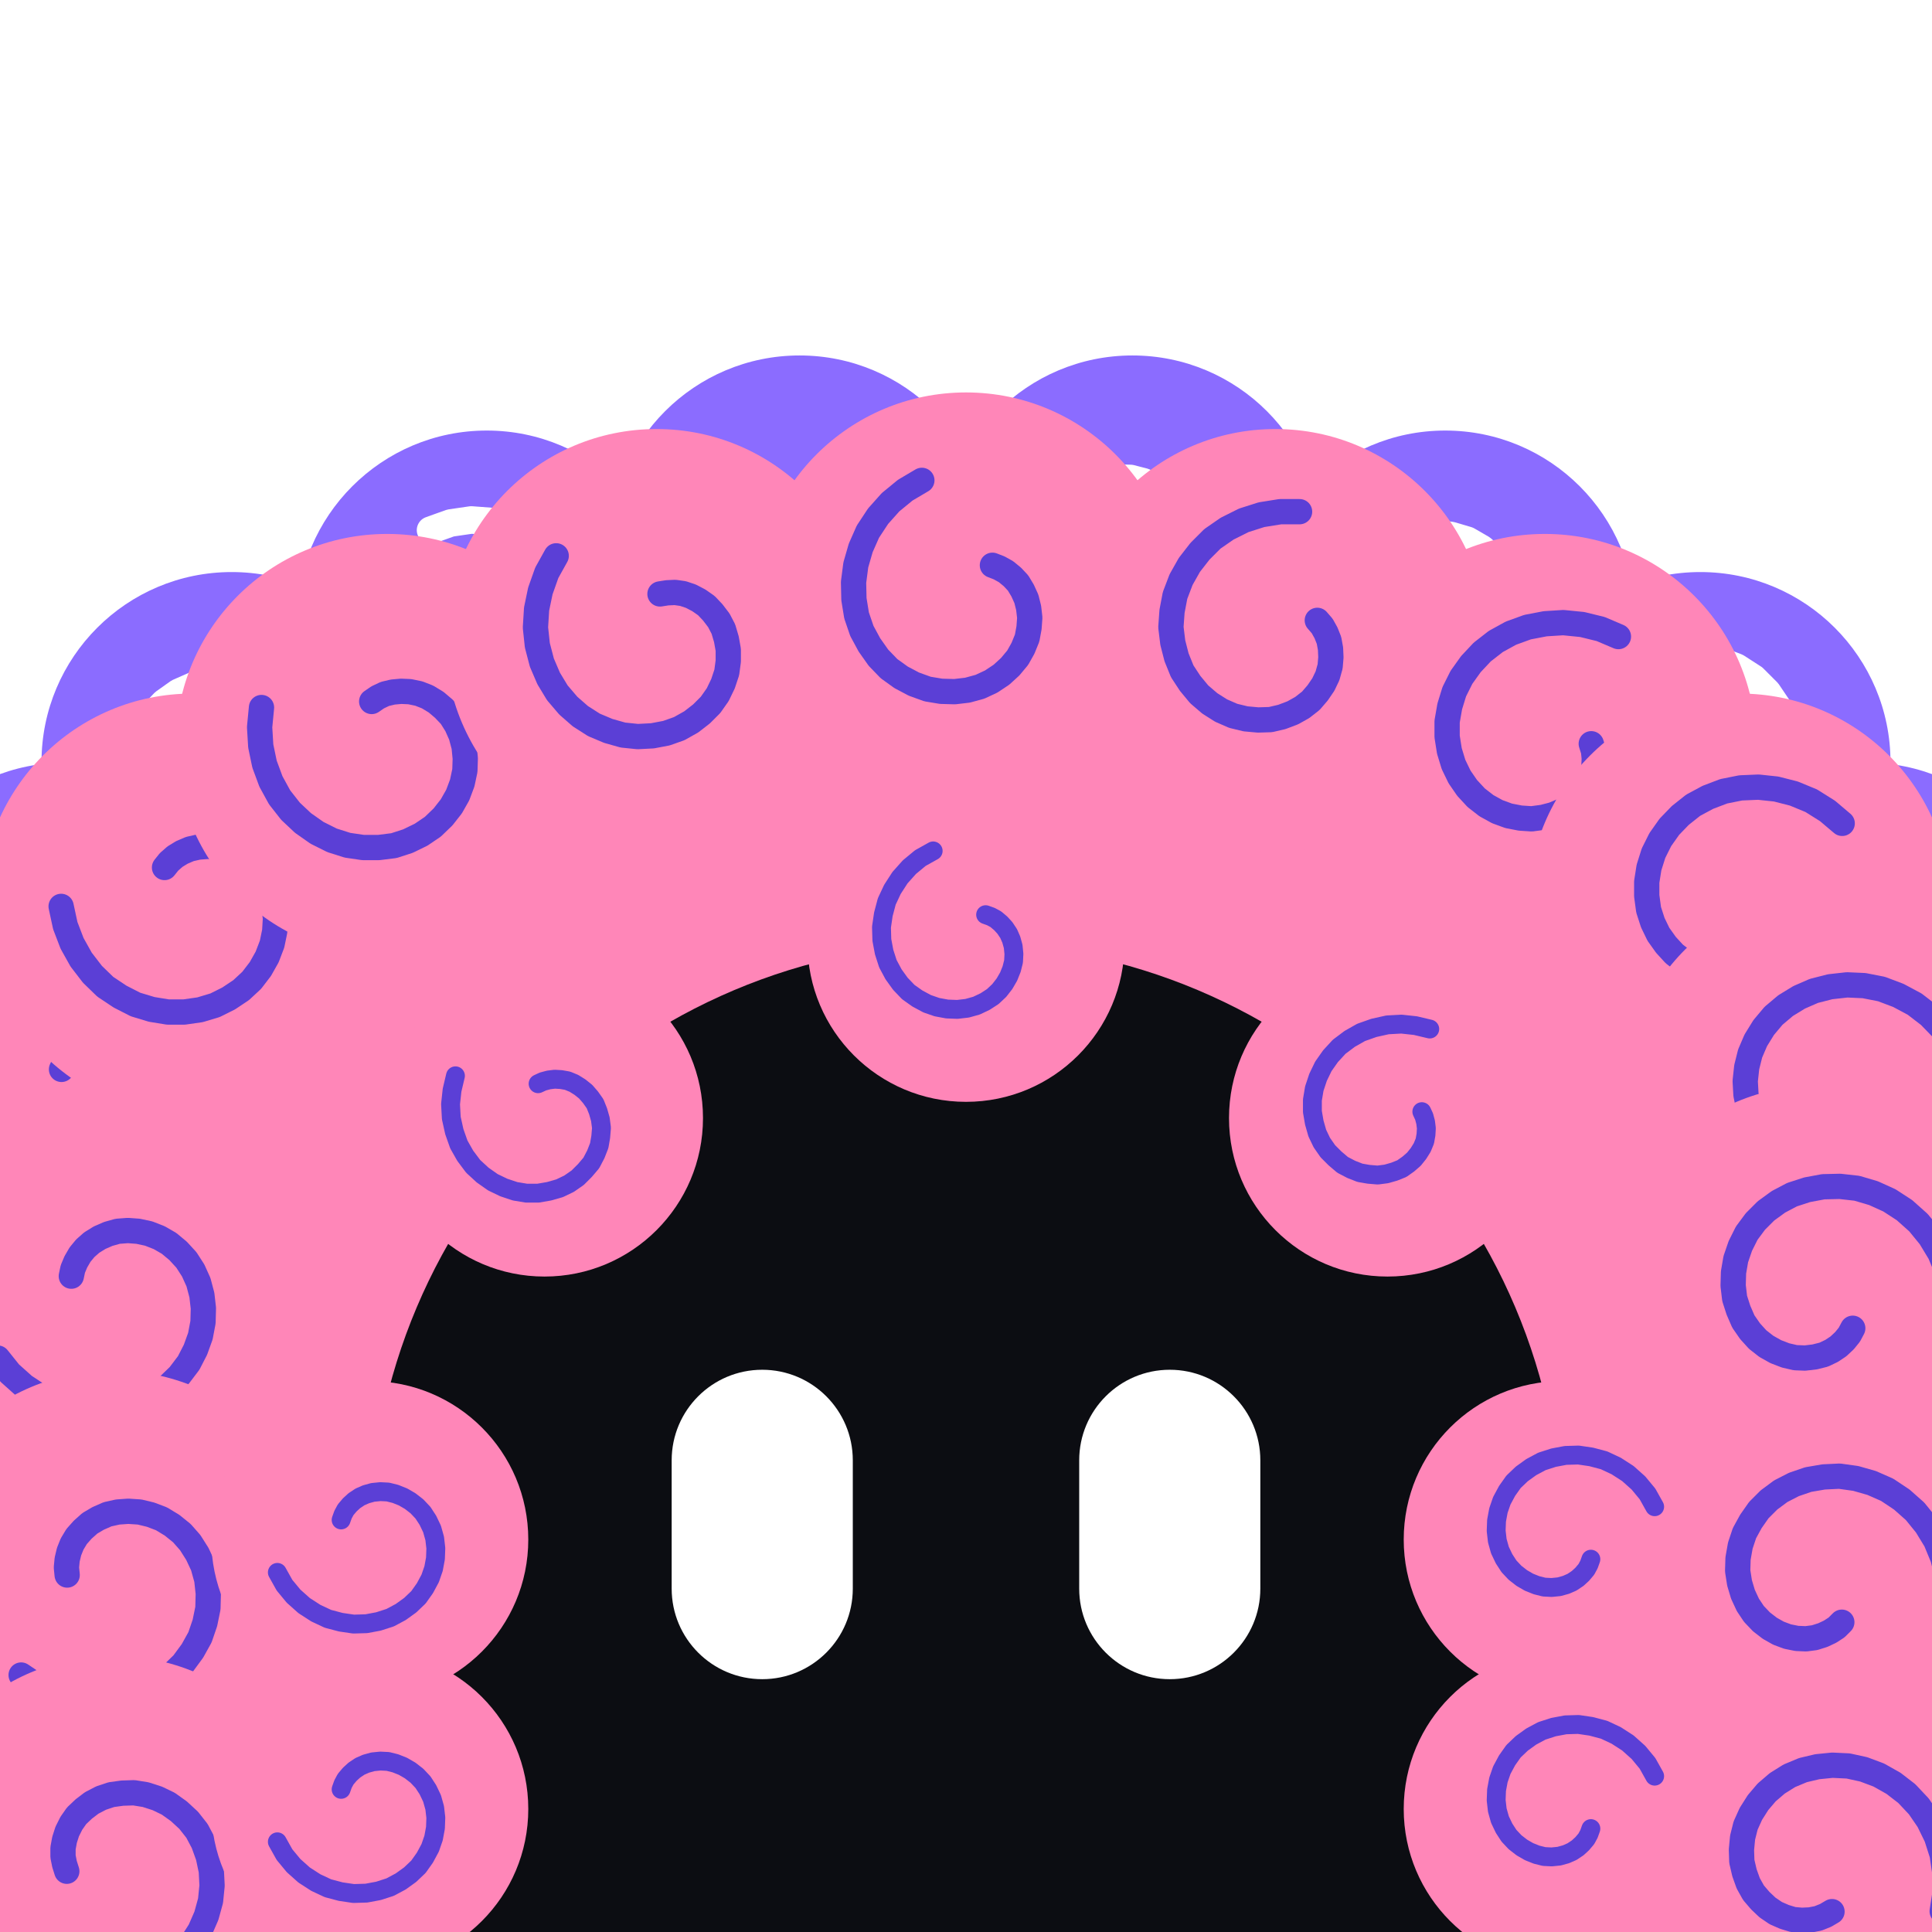
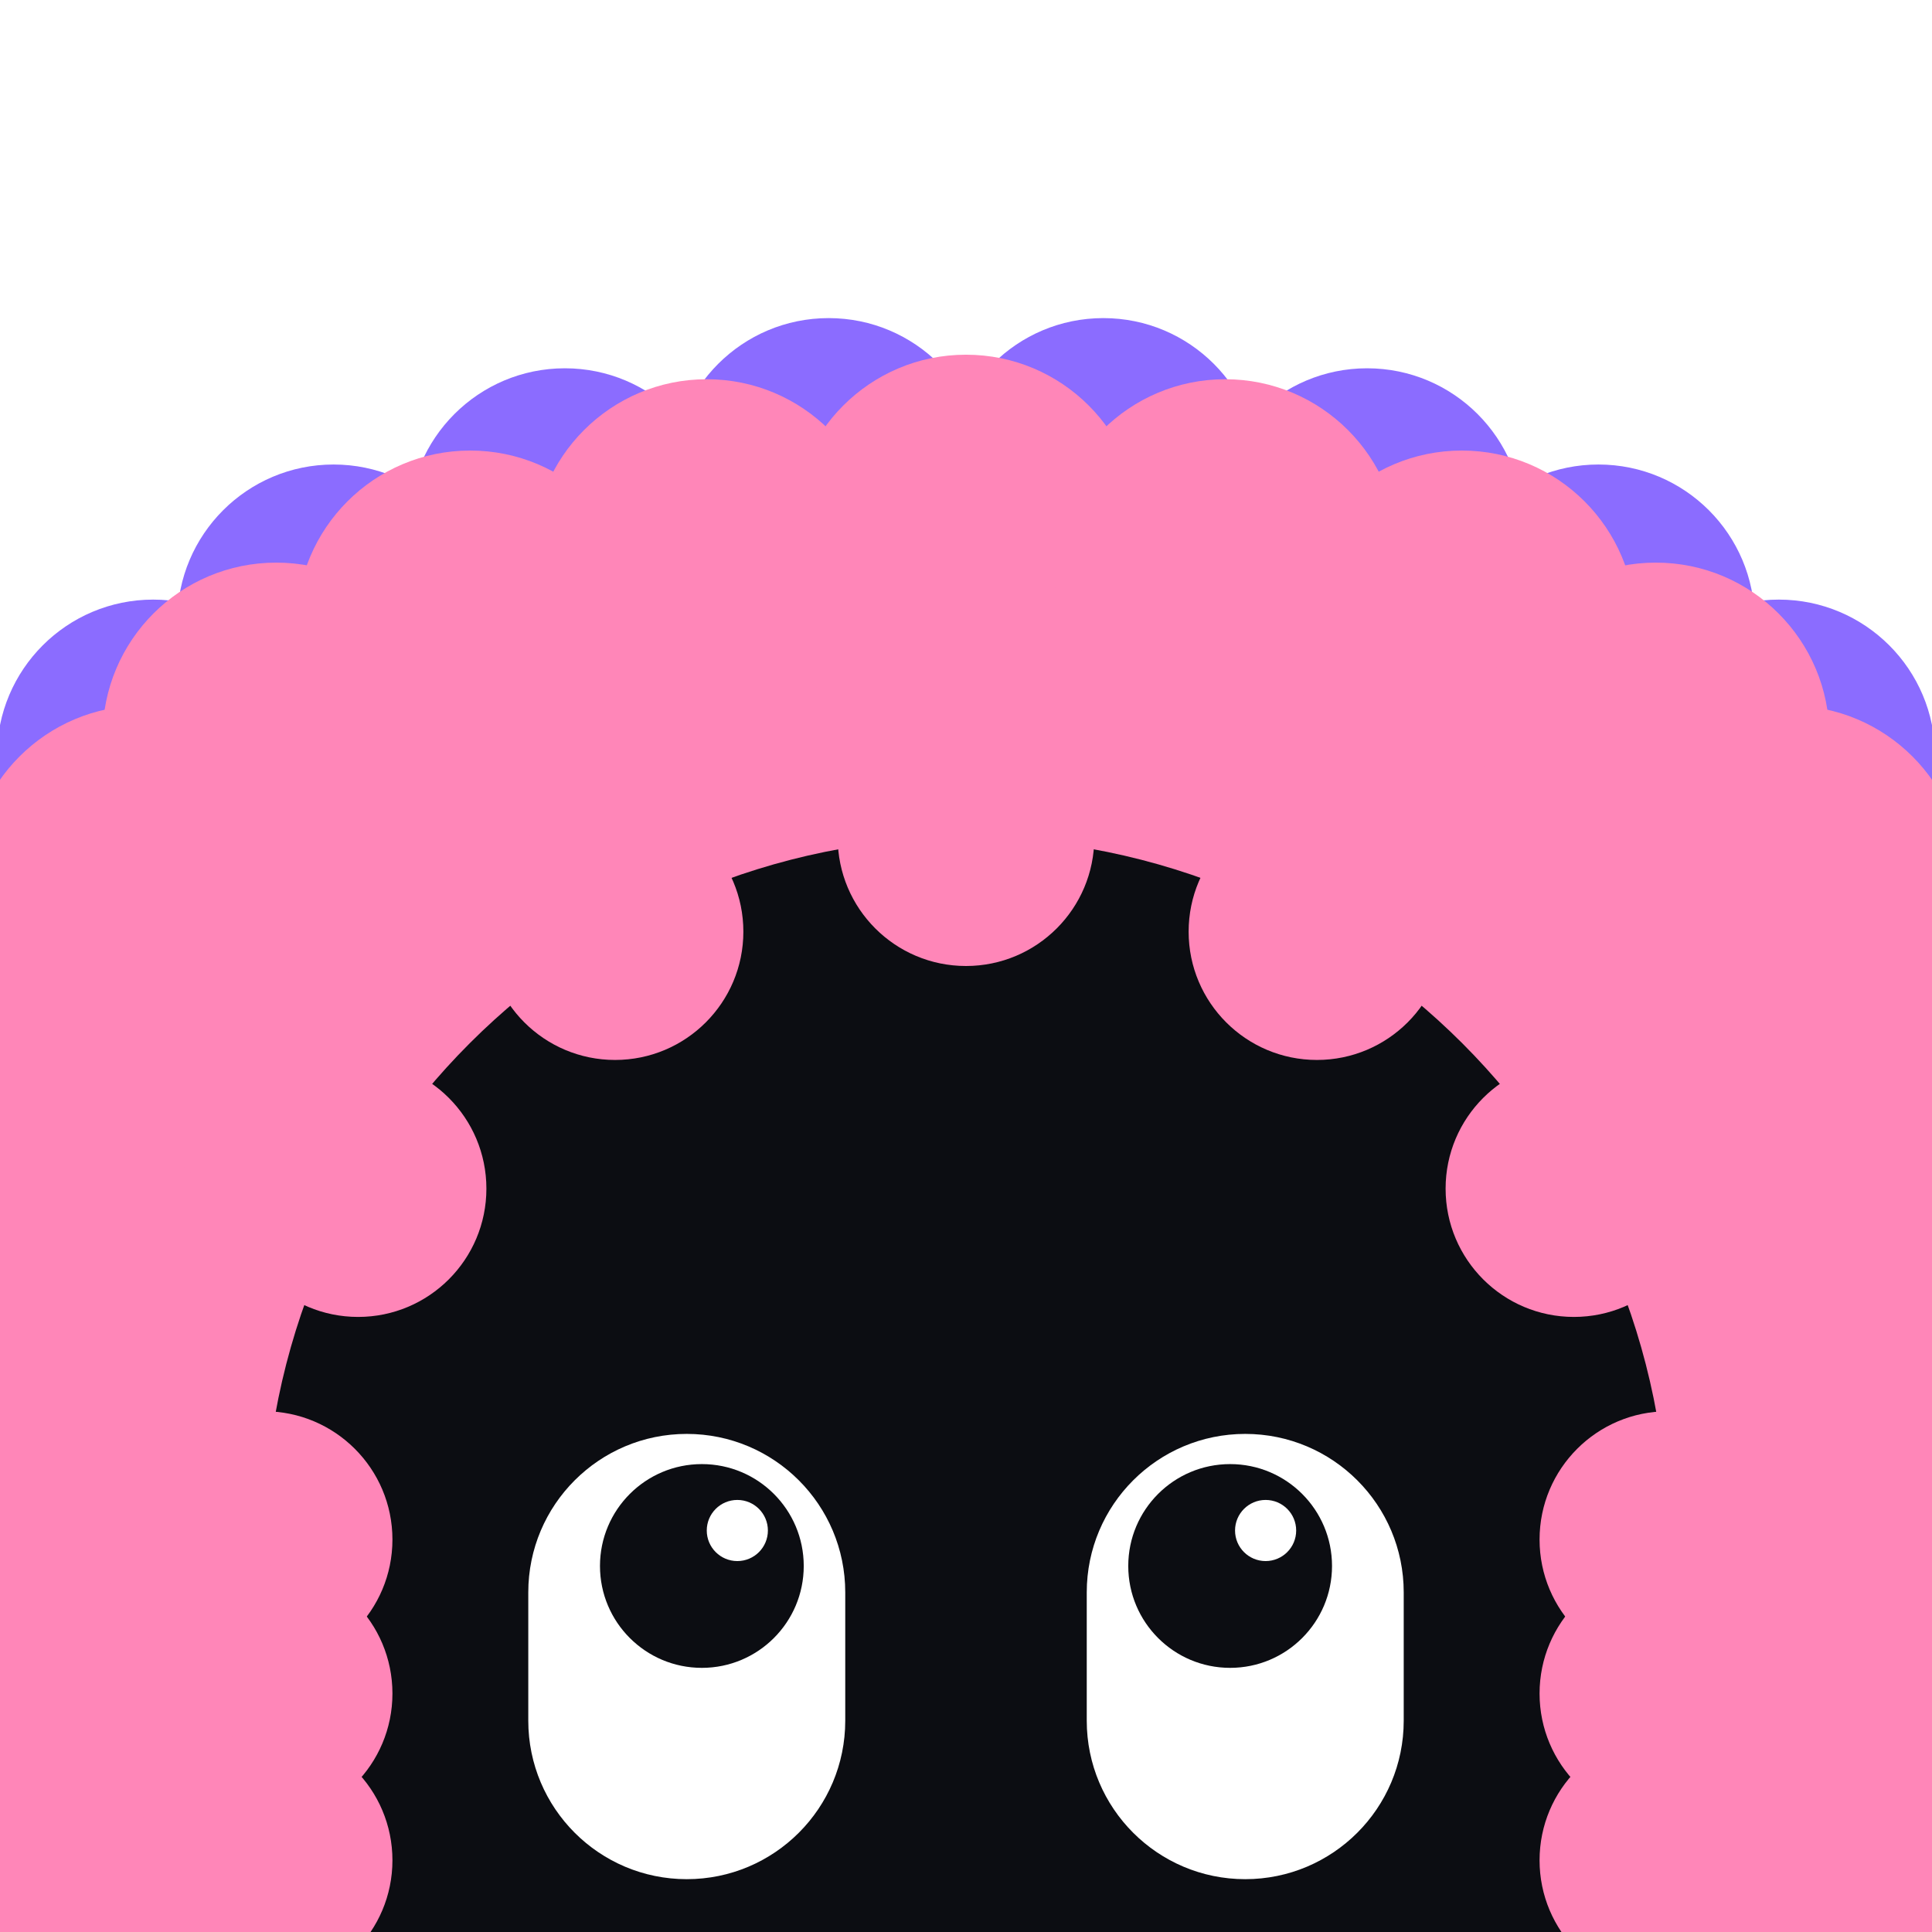
<svg xmlns="http://www.w3.org/2000/svg" viewBox="0 0 512 512" role="img" aria-label="frfro">
  <clipPath id="c">
    <rect width="512" height="512" />
  </clipPath>
  <rect width="512" height="512" fill="#ffffff" />
  <g clip-path="url(#c)">
-     <path d="M2.0,600 L2.0,310.0 A254.0,168.0 0 0 1 510.0,310.0 L510.0,600 Z" fill="#8b6cff" />
-     <circle cx="2.0" cy="310.0" r="50.4" fill="#8b6cff" />
-     <polyline points="8.0,310.0 8.5,308.7 8.7,307.2 8.5,305.5 7.9,303.9 6.9,302.3 5.5,300.9 3.7,299.8 1.6,299.0 -0.7,298.7 -3.2,298.9 -5.6,299.7 -8.0,301.0 -10.1,302.9 -11.9,305.2 -13.2,308.0 -13.9,311.1 -13.9,314.4 -13.3,317.8 -11.9,321.1 -9.8,324.1 -7.1,326.7 -3.7,328.7 0.1,330.1 4.2,330.7 8.4,330.5 12.7,329.3 16.7,327.2 20.4,324.3 23.4,320.7 25.7,316.3 27.1,311.5 27.5,306.4 26.9,301.2 25.1,296.1 22.4,291.3 18.6,287.2" fill="none" stroke="#ffffff" stroke-width="7.3" stroke-linecap="round" stroke-linejoin="round" />
-     <circle cx="17.3" cy="252.5" r="50.4" fill="#8b6cff" />
-     <polyline points="16.5,258.5 17.8,259.2 19.3,259.6 20.9,259.6 22.6,259.2 24.3,258.4 25.9,257.2 27.2,255.6 28.2,253.6 28.8,251.3 29.0,248.8 28.5,246.3 27.5,243.8 26.0,241.4 23.8,239.4 21.2,237.8 18.3,236.7 15.0,236.2 11.6,236.4 8.1,237.3 4.9,239.0 1.9,241.4 -0.5,244.4 -2.4,248.0 -3.5,252.0 -3.8,256.3 -3.2,260.7 -1.7,264.9 0.7,268.9 4.0,272.4 8.0,275.2 12.6,277.2 17.6,278.3 22.8,278.3 28.1,277.3 33.2,275.1 37.8,271.9" fill="none" stroke="#ffffff" stroke-width="7.3" stroke-linecap="round" stroke-linejoin="round" />
-     <circle cx="61.4" cy="202.0" r="50.4" fill="#8b6cff" />
-     <polyline points="55.6,200.5 54.8,201.6 54.2,203.0 54.0,204.7 54.1,206.4 54.7,208.2 55.7,209.9 57.2,211.5 59.0,212.7 61.2,213.6 63.6,214.0 66.2,213.9 68.8,213.3 71.3,212.0 73.6,210.2 75.6,207.8 77.0,205.0 77.9,201.8 78.2,198.4 77.7,194.9 76.4,191.4 74.4,188.2 71.8,185.4 68.4,183.1 64.6,181.4 60.4,180.6 56.0,180.6 51.6,181.6 47.3,183.5 43.5,186.2 40.1,189.8 37.6,194.1 35.8,199.0 35.1,204.2 35.5,209.5 37.0,214.8 39.6,219.8" fill="none" stroke="#ffffff" stroke-width="7.3" stroke-linecap="round" stroke-linejoin="round" />
-     <circle cx="129.0" cy="164.5" r="50.4" fill="#8b6cff" />
-     <polyline points="131.3,158.9 130.2,158.0 128.9,157.2 127.3,156.8 125.6,156.7 123.7,157.1 121.9,157.8 120.2,159.1 118.7,160.7 117.5,162.8 116.8,165.1 116.6,167.7 116.9,170.4 117.8,173.0 119.3,175.5 121.4,177.8 124.0,179.6 127.1,180.9 130.4,181.6 134.0,181.5 137.6,180.8 141.0,179.2 144.2,176.9 146.9,173.9 149.0,170.3 150.4,166.3 150.9,161.9 150.5,157.4 149.2,152.9 147.0,148.7 143.8,145.0 139.9,141.9 135.3,139.5 130.2,138.2 124.9,137.8 119.4,138.6 114.1,140.5" fill="none" stroke="#ffffff" stroke-width="7.3" stroke-linecap="round" stroke-linejoin="round" />
-     <circle cx="211.9" cy="144.6" r="50.4" fill="#8b6cff" />
-     <polyline points="217.2,147.5 218.2,146.6 219.1,145.4 219.8,143.9 220.1,142.2 220.0,140.3 219.4,138.4 218.4,136.5 217.0,134.8 215.1,133.4 212.9,132.4 210.4,131.8 207.7,131.8 204.9,132.4 202.2,133.5 199.7,135.3 197.6,137.7 195.9,140.5 194.8,143.8 194.4,147.3 194.7,151.0 195.8,154.6 197.6,158.0 200.3,161.1 203.5,163.6 207.4,165.5 211.7,166.6 216.2,166.8 220.8,166.1 225.2,164.4 229.4,161.8 233.0,158.3 235.8,154.0 237.9,149.2 238.9,143.9 238.8,138.4 237.6,132.9" fill="none" stroke="#ffffff" stroke-width="7.3" stroke-linecap="round" stroke-linejoin="round" />
-     <circle cx="300.1" cy="144.6" r="50.4" fill="#8b6cff" />
-     <polyline points="296.5,149.4 297.2,150.6 298.3,151.6 299.8,152.4 301.4,153.0 303.3,153.1 305.3,152.8 307.2,152.1 309.1,150.9 310.7,149.2 312.0,147.1 312.9,144.7 313.3,142.0 313.1,139.2 312.3,136.4 310.8,133.7 308.8,131.2 306.2,129.2 303.1,127.7 299.6,126.8 296.0,126.7 292.2,127.3 288.6,128.7 285.2,130.9 282.3,133.8 279.9,137.4 278.3,141.5 277.5,145.9 277.6,150.6 278.7,155.2 280.8,159.6 283.8,163.7 287.6,167.1 292.2,169.7 297.3,171.4 302.7,172.0 308.4,171.5" fill="none" stroke="#ffffff" stroke-width="7.3" stroke-linecap="round" stroke-linejoin="round" />
-     <circle cx="383.0" cy="164.5" r="50.4" fill="#8b6cff" />
-     <polyline points="378.7,160.3 377.4,160.9 376.2,161.8 375.2,163.1 374.5,164.7 374.1,166.6 374.1,168.6 374.6,170.6 375.6,172.6 377.0,174.5 378.9,176.0 381.2,177.2 383.8,177.9 386.7,178.1 389.6,177.6 392.4,176.5 395.1,174.8 397.5,172.5 399.4,169.6 400.7,166.3 401.3,162.7 401.1,158.9 400.2,155.1 398.5,151.5 395.9,148.2 392.7,145.4 388.9,143.2 384.5,141.9 379.9,141.4 375.2,141.9 370.5,143.4 366.1,145.8 362.3,149.2 359.1,153.4 356.7,158.2 355.4,163.6 355.2,169.2" fill="none" stroke="#ffffff" stroke-width="7.3" stroke-linecap="round" stroke-linejoin="round" />
-     <circle cx="450.6" cy="202.0" r="50.4" fill="#8b6cff" />
-     <polyline points="455.3,198.3 454.9,196.9 454.1,195.6 452.9,194.5 451.4,193.5 449.7,192.9 447.7,192.7 445.6,192.9 443.5,193.6 441.5,194.8 439.7,196.5 438.2,198.6 437.2,201.1 436.6,203.9 436.7,206.8 437.4,209.8 438.8,212.7 440.8,215.3 443.4,217.6 446.5,219.3 450.0,220.4 453.8,220.7 457.7,220.3 461.5,219.0 465.1,217.0 468.3,214.1 470.9,210.6 472.8,206.5 473.9,201.9 474.0,197.2 473.1,192.4 471.3,187.7 468.4,183.4 464.7,179.7 460.2,176.8 455.0,174.8 449.5,173.8" fill="none" stroke="#ffffff" stroke-width="7.3" stroke-linecap="round" stroke-linejoin="round" />
-     <circle cx="494.7" cy="252.5" r="50.4" fill="#8b6cff" />
-     <polyline points="497.8,257.7 499.2,257.5 500.6,256.8 501.9,255.8 503.0,254.5 503.8,252.8 504.3,250.9 504.3,248.8 503.9,246.6 503.0,244.4 501.5,242.4 499.6,240.7 497.3,239.4 494.6,238.5 491.7,238.2 488.6,238.5 485.6,239.5 482.7,241.1 480.2,243.4 478.1,246.3 476.6,249.6 475.7,253.3 475.6,257.2 476.4,261.2 478.0,265.0 480.4,268.5 483.6,271.6 487.4,274.0 491.8,275.7 496.5,276.4 501.4,276.1 506.2,274.9 510.8,272.6 515.0,269.4 518.5,265.3 521.1,260.5 522.8,255.1" fill="none" stroke="#ffffff" stroke-width="7.3" stroke-linecap="round" stroke-linejoin="round" />
-     <circle cx="510.0" cy="310.0" r="50.4" fill="#8b6cff" />
-     <polyline points="504.4,312.4 504.5,313.8 505.0,315.3 505.8,316.7 507.0,318.0 508.6,319.0 510.4,319.7 512.5,320.1 514.7,319.9 517.0,319.3 519.1,318.1 521.1,316.4 522.7,314.3 523.9,311.7 524.6,308.9 524.7,305.8 524.1,302.7 522.9,299.6 520.9,296.8 518.4,294.3 515.3,292.4 511.7,291.1 507.8,290.5 503.8,290.8 499.8,291.8 496.0,293.8 492.5,296.5 489.6,300.0 487.5,304.1 486.1,308.7 485.7,313.6 486.4,318.5 488.0,323.4 490.7,327.9 494.3,331.9 498.7,335.2 503.8,337.5" fill="none" stroke="#ffffff" stroke-width="7.3" stroke-linecap="round" stroke-linejoin="round" />
-     <circle cx="2.0" cy="310.0" r="50.4" fill="#8b6cff" />
-     <polyline points="0.3,304.2 -1.1,304.1 -2.6,304.3 -4.1,305.0 -5.5,306.0 -6.8,307.4 -7.7,309.1 -8.3,311.2 -8.4,313.4 -8.1,315.7 -7.2,318.0 -5.8,320.2 -3.9,322.1 -1.5,323.6 1.2,324.7 4.3,325.1 7.4,324.9 10.6,324.1 13.7,322.5 16.4,320.3 18.8,317.5 20.5,314.1 21.6,310.4 21.9,306.3 21.3,302.2 19.9,298.2 17.6,294.4 14.5,291.1 10.7,288.4 6.4,286.5 1.6,285.5 -3.4,285.4 -8.5,286.5 -13.3,288.5 -17.7,291.6 -21.5,295.6 -24.5,300.3" fill="none" stroke="#ffffff" stroke-width="7.3" stroke-linecap="round" stroke-linejoin="round" />
-     <circle cx="2.0" cy="382.8" r="50.4" fill="#8b6cff" />
-     <polyline points="8.0,381.9 8.3,380.5 8.2,379.0 7.8,377.4 6.9,375.9 5.7,374.5 4.1,373.3 2.2,372.4 -0.0,372.0 -2.4,372.1 -4.8,372.6 -7.1,373.7 -9.2,375.4 -11.0,377.6 -12.4,380.1 -13.3,383.1 -13.5,386.3 -13.1,389.5 -11.9,392.8 -10.1,395.8 -7.6,398.5 -4.5,400.6 -0.9,402.2 3.1,403.0 7.2,403.0 11.4,402.1 15.5,400.3 19.1,397.7 22.3,394.2 24.8,390.2 26.4,385.5 27.0,380.6 26.7,375.5 25.3,370.4 22.8,365.6 19.3,361.3 15.0,357.7" fill="none" stroke="#ffffff" stroke-width="7.3" stroke-linecap="round" stroke-linejoin="round" />
-     <circle cx="2.0" cy="455.6" r="50.4" fill="#8b6cff" />
-     <polyline points="2.1,461.6 3.5,462.1 5.0,462.2 6.6,462.0 8.2,461.4 9.8,460.3 11.2,458.9 12.3,457.1 13.0,455.0 13.2,452.7 13.0,450.2 12.2,447.8 10.8,445.4 8.9,443.3 6.5,441.6 3.7,440.4 0.6,439.8 -2.7,439.8 -6.1,440.5 -9.3,441.9 -12.3,444.1 -14.9,446.9 -16.9,450.3 -18.2,454.1 -18.7,458.2 -18.3,462.5 -17.1,466.7 -14.9,470.7 -12.0,474.2 -8.2,477.2 -3.9,479.4 1.0,480.7 6.1,481.0 11.3,480.3 16.4,478.4 21.1,475.6 25.2,471.7" fill="none" stroke="#ffffff" stroke-width="7.3" stroke-linecap="round" stroke-linejoin="round" />
-     <circle cx="2.0" cy="528.4" r="50.4" fill="#8b6cff" />
-     <polyline points="-4.0,527.7 -4.6,529.0 -5.0,530.5 -5.0,532.1 -4.5,533.8 -3.7,535.5 -2.5,537.1 -0.8,538.4 1.2,539.3 3.5,539.9 5.9,540.0 8.5,539.5 11.0,538.4 13.3,536.8 15.3,534.7 16.9,532.0 17.9,529.0 18.3,525.7 18.0,522.3 17.0,518.9 15.3,515.7 12.8,512.8 9.7,510.4 6.1,508.6 2.1,507.6 -2.2,507.4 -6.5,508.1 -10.8,509.7 -14.7,512.1 -18.1,515.5 -20.9,519.5 -22.8,524.1 -23.7,529.2 -23.7,534.5 -22.5,539.7 -20.3,544.7 -17.0,549.3" fill="none" stroke="#ffffff" stroke-width="7.3" stroke-linecap="round" stroke-linejoin="round" />
-     <circle cx="510.0" cy="310.0" r="50.4" fill="#8b6cff" />
-     <polyline points="511.4,304.1 510.2,303.3 508.8,302.8 507.2,302.6 505.4,302.8 503.7,303.4 502.0,304.5 500.5,305.9 499.2,307.8 498.4,310.0 498.0,312.4 498.2,315.0 498.9,317.6 500.2,320.1 502.1,322.4 504.5,324.3 507.3,325.7 510.5,326.5 514.0,326.7 517.5,326.1 520.9,324.8 524.1,322.7 526.9,320.0 529.1,316.6 530.6,312.8 531.4,308.6 531.3,304.2 530.2,299.8 528.3,295.5 525.4,291.7 521.8,288.5 517.4,286.0 512.5,284.4 507.3,283.8 501.9,284.2 496.7,285.8 491.7,288.5" fill="none" stroke="#ffffff" stroke-width="7.3" stroke-linecap="round" stroke-linejoin="round" />
-     <circle cx="510.0" cy="382.8" r="50.4" fill="#8b6cff" />
-     <polyline points="515.6,385.0 516.6,383.9 517.3,382.6 517.7,381.0 517.7,379.2 517.3,377.4 516.5,375.6 515.3,373.9 513.6,372.4 511.5,371.3 509.2,370.6 506.6,370.4 503.9,370.8 501.3,371.8 498.8,373.4 496.6,375.5 494.8,378.1 493.6,381.2 493.0,384.6 493.1,388.1 493.9,391.7 495.6,395.1 497.9,398.2 501.0,400.9 504.6,402.9 508.7,404.2 513.1,404.7 517.6,404.2 522.0,402.8 526.1,400.4 529.8,397.2 532.9,393.2 535.1,388.6 536.4,383.5 536.6,378.1 535.7,372.7 533.7,367.4" fill="none" stroke="#ffffff" stroke-width="7.3" stroke-linecap="round" stroke-linejoin="round" />
-     <circle cx="510.0" cy="455.6" r="50.4" fill="#8b6cff" />
-     <polyline points="507.1,460.9 508.1,462.0 509.3,462.8 510.8,463.5 512.6,463.7 514.4,463.6 516.3,463.0 518.2,462.0 519.8,460.5 521.2,458.6 522.2,456.3 522.7,453.8 522.7,451.1 522.0,448.3 520.8,445.7 519.0,443.2 516.6,441.1 513.7,439.5 510.4,438.5 506.9,438.1 503.3,438.5 499.6,439.7 496.2,441.6 493.2,444.3 490.7,447.6 488.9,451.5 487.9,455.8 487.8,460.3 488.6,464.9 490.4,469.3 493.1,473.4 496.7,476.9 501.0,479.7 505.9,481.7 511.2,482.6 516.7,482.4 522.2,481.1" fill="none" stroke="#ffffff" stroke-width="7.3" stroke-linecap="round" stroke-linejoin="round" />
-     <circle cx="510.0" cy="528.4" r="50.4" fill="#8b6cff" />
-     <polyline points="505.1,524.9 503.9,525.7 502.9,526.8 502.1,528.2 501.6,529.9 501.5,531.8 501.8,533.7 502.6,535.7 503.9,537.5 505.6,539.1 507.7,540.4 510.1,541.2 512.8,541.5 515.6,541.3 518.4,540.4 521.1,538.9 523.5,536.8 525.5,534.1 526.9,531.0 527.7,527.6 527.8,523.9 527.1,520.2 525.6,516.6 523.4,513.2 520.4,510.3 516.8,508.0 512.6,506.5 508.2,505.8 503.5,506.0 498.9,507.2 494.5,509.4 490.6,512.5 487.2,516.4 484.7,521.0 483.1,526.1 482.6,531.6 483.2,537.2" fill="none" stroke="#ffffff" stroke-width="7.3" stroke-linecap="round" stroke-linejoin="round" />
-     <path d="M24.0,600 L24.0,310.0 A232.0,150.0 0 0 1 488.0,310.0 L488.0,600 Z" fill="#ff86b8" />
-     <circle cx="25.8" cy="291.2" r="56.0" fill="#ff86b8" />
-     <polyline points="16.3,283.4 17.1,281.7 18.3,279.9 19.7,278.4 21.5,277.0 23.6,275.9 25.8,275.1 28.3,274.7 30.9,274.7 33.6,275.0 36.2,275.8 38.8,277.1 41.2,278.8 43.4,280.9 45.3,283.3 46.9,286.2 48.0,289.3 48.7,292.6 48.8,296.1 48.4,299.7 47.5,303.2 46.0,306.7 43.9,309.9 41.3,312.9 38.2,315.5 34.7,317.6 30.8,319.3 26.6,320.3 22.2,320.7 17.7,320.5 13.2,319.5 8.8,317.8 4.7,315.5 0.8,312.5 -2.6,308.9 -5.5,304.8 -7.7,300.2" fill="none" stroke="#5b3fd6" stroke-width="6.7" stroke-linecap="round" stroke-linejoin="round" />
-     <circle cx="51.0" cy="239.8" r="56.0" fill="#ff86b8" />
-     <polyline points="43.6,229.9 44.8,228.4 46.4,227.0 48.2,225.9 50.3,225.0 52.5,224.5 54.9,224.3 57.4,224.4 59.9,225.0 62.4,226.0 64.8,227.5 67.0,229.3 68.9,231.5 70.6,234.1 71.8,237.0 72.6,240.1 73.0,243.4 72.8,246.8 72.1,250.2 70.8,253.6 69.0,256.8 66.7,259.8 63.9,262.4 60.6,264.6 57.0,266.4 53.0,267.6 48.8,268.2 44.5,268.2 40.2,267.5 35.9,266.2 31.8,264.1 27.9,261.5 24.5,258.2 21.5,254.3 19.1,250.0 17.3,245.3 16.2,240.2" fill="none" stroke="#5b3fd6" stroke-width="6.7" stroke-linecap="round" stroke-linejoin="round" />
-     <circle cx="102.6" cy="197.5" r="56.0" fill="#ff86b8" />
-     <polyline points="98.5,185.9 100.1,184.8 102.0,183.9 104.1,183.4 106.3,183.2 108.6,183.3 111.0,183.8 113.3,184.7 115.6,186.1 117.6,187.8 119.5,189.8 121.0,192.2 122.2,194.9 123.0,197.9 123.3,201.0 123.2,204.2 122.5,207.5 121.3,210.7 119.6,213.7 117.4,216.5 114.7,219.1 111.6,221.2 108.1,222.9 104.4,224.1 100.4,224.6 96.2,224.6 92.1,224.0 88.0,222.7 84.0,220.7 80.3,218.1 77.0,215.0 74.1,211.3 71.8,207.1 70.1,202.5 69.1,197.7 68.8,192.7 69.3,187.5" fill="none" stroke="#5b3fd6" stroke-width="6.7" stroke-linecap="round" stroke-linejoin="round" />
-     <circle cx="174.0" cy="169.7" r="56.0" fill="#ff86b8" />
-     <polyline points="174.9,157.4 176.8,157.1 178.9,157.0 181.0,157.3 183.1,158.0 185.2,159.1 187.2,160.5 188.9,162.3 190.5,164.4 191.7,166.7 192.5,169.4 193.0,172.2 193.0,175.2 192.6,178.2 191.6,181.2 190.2,184.1 188.3,186.8 185.9,189.2 183.2,191.3 180.0,193.1 176.6,194.3 172.9,195.0 169.0,195.2 165.1,194.8 161.2,193.7 157.4,192.1 153.8,189.8 150.6,187.0 147.7,183.6 145.4,179.8 143.6,175.6 142.4,171.0 141.9,166.3 142.2,161.4 143.2,156.6 144.9,151.8 147.4,147.3" fill="none" stroke="#5b3fd6" stroke-width="6.7" stroke-linecap="round" stroke-linejoin="round" />
-     <circle cx="256.0" cy="160.0" r="56.0" fill="#ff86b8" />
-     <polyline points="263.0,149.8 264.8,150.5 266.6,151.5 268.3,152.9 269.8,154.5 271.0,156.5 272.0,158.7 272.6,161.1 272.9,163.7 272.7,166.4 272.2,169.1 271.1,171.8 269.7,174.3 267.7,176.7 265.4,178.8 262.7,180.6 259.7,182.0 256.4,182.9 253.0,183.3 249.4,183.2 245.8,182.6 242.2,181.3 238.8,179.5 235.6,177.2 232.8,174.3 230.4,170.9 228.4,167.2 227.0,163.1 226.3,158.8 226.2,154.3 226.8,149.7 228.1,145.2 230.0,140.9 232.7,136.8 236.0,133.1 239.9,129.9 244.3,127.3" fill="none" stroke="#5b3fd6" stroke-width="6.7" stroke-linecap="round" stroke-linejoin="round" />
-     <circle cx="338.0" cy="169.7" r="56.0" fill="#ff86b8" />
-     <polyline points="349.1,164.4 350.4,165.9 351.4,167.7 352.2,169.7 352.6,171.9 352.7,174.2 352.5,176.6 351.8,179.1 350.7,181.4 349.2,183.6 347.4,185.7 345.1,187.5 342.6,188.9 339.7,190.0 336.7,190.7 333.4,190.8 330.1,190.5 326.8,189.7 323.6,188.3 320.6,186.4 317.8,184.0 315.4,181.1 313.3,177.9 311.8,174.2 310.8,170.3 310.3,166.2 310.6,162.0 311.4,157.8 313.0,153.6 315.2,149.7 318.0,146.1 321.3,142.8 325.2,140.1 329.6,137.9 334.3,136.4 339.3,135.6 344.4,135.6" fill="none" stroke="#5b3fd6" stroke-width="6.7" stroke-linecap="round" stroke-linejoin="round" />
-     <circle cx="409.4" cy="197.5" r="56.0" fill="#ff86b8" />
-     <polyline points="421.7,197.1 422.3,199.0 422.5,201.0 422.4,203.2 422.0,205.4 421.1,207.5 419.9,209.6 418.4,211.6 416.4,213.3 414.2,214.8 411.6,215.9 408.9,216.6 405.9,217.0 402.9,216.8 399.8,216.2 396.8,215.1 393.9,213.5 391.2,211.4 388.8,208.8 386.8,205.9 385.2,202.6 384.1,199.0 383.5,195.2 383.5,191.2 384.2,187.2 385.4,183.3 387.3,179.5 389.8,176.0 392.8,172.8 396.4,170.0 400.4,167.8 404.8,166.2 409.5,165.3 414.3,165.0 419.3,165.5 424.2,166.7 428.9,168.7" fill="none" stroke="#5b3fd6" stroke-width="6.7" stroke-linecap="round" stroke-linejoin="round" />
-     <circle cx="461.0" cy="239.8" r="56.0" fill="#ff86b8" />
-     <polyline points="472.9,243.1 472.9,245.1 472.5,247.1 471.7,249.1 470.7,251.1 469.2,252.9 467.4,254.5 465.4,255.9 463.0,257.0 460.4,257.7 457.7,258.0 454.8,257.9 451.9,257.4 449.0,256.3 446.3,254.8 443.7,252.8 441.5,250.4 439.5,247.6 438.0,244.5 436.9,241.1 436.4,237.4 436.4,233.7 437.0,229.9 438.2,226.1 440.0,222.5 442.4,219.1 445.3,216.1 448.7,213.4 452.6,211.3 456.8,209.7 461.3,208.8 466.0,208.6 470.7,209.1 475.4,210.3 480.0,212.2 484.3,214.9 488.2,218.2" fill="none" stroke="#5b3fd6" stroke-width="6.7" stroke-linecap="round" stroke-linejoin="round" />
-     <circle cx="486.2" cy="291.2" r="56.0" fill="#ff86b8" />
-     <polyline points="496.9,297.3 496.3,299.2 495.5,301.1 494.3,302.9 492.7,304.5 490.9,305.9 488.8,307.0 486.4,307.9 483.9,308.3 481.2,308.4 478.4,308.0 475.7,307.2 473.0,306.0 470.5,304.3 468.2,302.1 466.2,299.6 464.6,296.7 463.4,293.5 462.7,290.1 462.5,286.5 462.9,282.8 463.8,279.2 465.3,275.7 467.4,272.3 470.0,269.2 473.2,266.5 476.8,264.3 480.7,262.6 485.0,261.5 489.5,261.0 494.0,261.2 498.6,262.1 503.1,263.8 507.4,266.1 511.3,269.1 514.8,272.7 517.8,276.9" fill="none" stroke="#5b3fd6" stroke-width="6.7" stroke-linecap="round" stroke-linejoin="round" />
-     <circle cx="30.0" cy="343.6" r="56.0" fill="#ff86b8" />
-     <polyline points="18.9,338.2 19.3,336.3 20.1,334.4 21.2,332.5 22.6,330.8 24.3,329.3 26.4,328.0 28.7,327.0 31.2,326.3 33.9,326.1 36.6,326.3 39.4,326.9 42.2,328.0 44.8,329.5 47.2,331.5 49.4,333.9 51.2,336.7 52.6,339.8 53.5,343.2 53.9,346.7 53.8,350.4 53.1,354.1 51.8,357.7 50.0,361.2 47.5,364.5 44.6,367.3 41.2,369.8 37.3,371.8 33.1,373.2 28.7,373.9 24.1,374.0 19.5,373.4 14.9,372.1 10.5,370.0 6.4,367.3 2.6,363.9 -0.6,359.9" fill="none" stroke="#5b3fd6" stroke-width="6.7" stroke-linecap="round" stroke-linejoin="round" />
-     <circle cx="30.0" cy="419.2" r="56.0" fill="#ff86b8" />
-     <polyline points="17.8,417.4 17.6,415.4 17.8,413.3 18.3,411.2 19.1,409.2 20.3,407.2 21.9,405.4 23.8,403.7 26.0,402.4 28.5,401.3 31.2,400.7 34.0,400.5 37.0,400.7 39.9,401.4 42.8,402.5 45.6,404.2 48.2,406.3 50.4,408.8 52.3,411.8 53.8,415.0 54.8,418.6 55.2,422.3 55.1,426.2 54.3,430.1 53.0,433.9 51.0,437.5 48.5,440.9 45.4,443.9 41.8,446.5 37.8,448.5 33.5,450.0 28.8,450.8 24.1,450.9 19.3,450.2 14.5,448.9 9.9,446.8 5.6,443.9" fill="none" stroke="#5b3fd6" stroke-width="6.7" stroke-linecap="round" stroke-linejoin="round" />
-     <circle cx="30.0" cy="494.8" r="56.0" fill="#ff86b8" />
-     <polyline points="17.7,495.9 17.1,494.0 16.7,492.0 16.7,489.8 17.1,487.6 17.8,485.4 18.9,483.2 20.3,481.2 22.2,479.4 24.3,477.8 26.8,476.5 29.5,475.6 32.4,475.2 35.5,475.1 38.6,475.6 41.7,476.6 44.6,478.0 47.4,480.0 50.0,482.4 52.2,485.2 53.9,488.4 55.2,492.0 56.0,495.8 56.2,499.7 55.8,503.7 54.7,507.7 53.0,511.6 50.7,515.2 47.9,518.6 44.4,521.5 40.5,523.9 36.2,525.8 31.6,527.0 26.8,527.5 21.8,527.3 16.9,526.3 12.1,524.5" fill="none" stroke="#5b3fd6" stroke-width="6.7" stroke-linecap="round" stroke-linejoin="round" />
-     <circle cx="482.0" cy="343.6" r="56.0" fill="#ff86b8" />
-     <polyline points="491.0,352.0 490.1,353.7 488.8,355.3 487.2,356.8 485.4,358.0 483.3,359.0 480.9,359.6 478.4,359.9 475.8,359.8 473.2,359.2 470.6,358.2 468.1,356.8 465.8,355.0 463.8,352.8 462.0,350.2 460.7,347.2 459.7,344.1 459.3,340.7 459.4,337.2 460.0,333.7 461.2,330.2 462.9,326.8 465.2,323.7 468.0,320.9 471.3,318.5 474.9,316.6 478.9,315.3 483.2,314.5 487.6,314.4 492.1,314.9 496.5,316.2 500.7,318.1 504.7,320.7 508.4,324.0 511.5,327.8 514.1,332.1 516.1,336.9" fill="none" stroke="#5b3fd6" stroke-width="6.7" stroke-linecap="round" stroke-linejoin="round" />
-     <circle cx="482.0" cy="419.2" r="56.0" fill="#ff86b8" />
-     <polyline points="488.1,429.9 486.7,431.3 485.0,432.4 483.1,433.3 480.9,434.0 478.6,434.3 476.2,434.2 473.7,433.7 471.3,432.8 469.0,431.5 466.8,429.8 464.8,427.7 463.2,425.3 461.9,422.5 461.0,419.5 460.5,416.3 460.6,413.0 461.2,409.6 462.3,406.3 464.0,403.2 466.1,400.2 468.8,397.5 471.9,395.2 475.4,393.4 479.2,392.1 483.3,391.4 487.5,391.2 491.8,391.8 496.0,393.0 500.1,394.8 504.0,397.4 507.5,400.5 510.5,404.2 513.0,408.3 514.9,412.9 516.1,417.8 516.5,422.9" fill="none" stroke="#5b3fd6" stroke-width="6.7" stroke-linecap="round" stroke-linejoin="round" />
-     <circle cx="482.0" cy="494.8" r="56.0" fill="#ff86b8" />
-     <polyline points="485.5,506.6 483.8,507.6 481.8,508.4 479.7,508.8 477.5,508.9 475.2,508.7 472.9,508.0 470.6,507.0 468.4,505.5 466.5,503.7 464.7,501.6 463.3,499.1 462.3,496.3 461.6,493.3 461.5,490.2 461.8,487.0 462.6,483.8 464.0,480.7 465.9,477.7 468.2,475.0 471.0,472.6 474.2,470.6 477.8,469.1 481.6,468.2 485.6,467.8 489.8,468.0 493.9,468.9 497.9,470.4 501.8,472.6 505.3,475.3 508.5,478.7 511.1,482.5 513.2,486.8 514.7,491.5 515.4,496.3 515.5,501.4 514.7,506.5" fill="none" stroke="#5b3fd6" stroke-width="6.7" stroke-linecap="round" stroke-linejoin="round" />
-     <path d="M98.0,600 L98.0,408.0 A158.0,158.0 0 0 1 414.0,408.0 L414.0,600 Z" fill="#0c0d12" />
-     <circle cx="98.0" cy="408.0" r="42.0" fill="#ff86b8" />
-     <polyline points="90.4,402.8 90.9,401.4 91.6,400.1 92.7,398.8 93.9,397.7 95.4,396.7 97.0,396.0 98.8,395.5 100.8,395.3 102.8,395.4 104.8,395.9 106.8,396.7 108.7,397.8 110.5,399.2 112.1,400.9 113.4,402.9 114.5,405.2 115.2,407.7 115.5,410.3 115.4,413.0 114.9,415.7 114.0,418.3 112.6,420.9 110.9,423.3 108.7,425.4 106.2,427.2 103.4,428.7 100.3,429.7 97.1,430.3 93.7,430.4 90.3,429.9 86.9,429.0 83.7,427.5 80.6,425.5 77.8,423.0 75.4,420.1 73.5,416.7" fill="none" stroke="#5b3fd6" stroke-width="5.0" stroke-linecap="round" stroke-linejoin="round" />
-     <circle cx="144.3" cy="296.3" r="42.0" fill="#ff86b8" />
-     <polyline points="142.6,287.2 143.9,286.6 145.4,286.2 147.0,286.0 148.7,286.1 150.4,286.4 152.1,287.1 153.7,288.1 155.2,289.3 156.5,290.8 157.7,292.5 158.5,294.5 159.1,296.6 159.4,298.9 159.2,301.3 158.8,303.6 157.9,305.9 156.7,308.2 155.0,310.2 153.1,312.1 150.8,313.7 148.3,314.9 145.5,315.7 142.6,316.2 139.5,316.2 136.5,315.7 133.5,314.7 130.6,313.3 127.9,311.4 125.4,309.1 123.3,306.3 121.6,303.3 120.4,299.9 119.6,296.3 119.4,292.6 119.8,288.9 120.7,285.1" fill="none" stroke="#5b3fd6" stroke-width="5.0" stroke-linecap="round" stroke-linejoin="round" />
-     <circle cx="256.0" cy="250.0" r="42.0" fill="#ff86b8" />
-     <polyline points="261.2,242.4 262.6,242.9 263.9,243.6 265.2,244.7 266.3,245.9 267.3,247.4 268.0,249.0 268.5,250.8 268.7,252.8 268.6,254.8 268.1,256.8 267.3,258.8 266.2,260.7 264.8,262.5 263.1,264.1 261.1,265.4 258.8,266.5 256.3,267.2 253.7,267.5 251.0,267.4 248.3,266.9 245.7,266.0 243.1,264.6 240.7,262.9 238.6,260.7 236.8,258.2 235.3,255.4 234.3,252.3 233.7,249.1 233.6,245.7 234.1,242.3 235.0,238.9 236.5,235.7 238.5,232.6 241.0,229.8 243.9,227.4 247.3,225.5" fill="none" stroke="#5b3fd6" stroke-width="5.0" stroke-linecap="round" stroke-linejoin="round" />
-     <circle cx="367.7" cy="296.3" r="42.0" fill="#ff86b8" />
-     <polyline points="376.8,294.6 377.4,295.9 377.8,297.4 378.0,299.0 377.9,300.7 377.6,302.4 376.9,304.1 375.9,305.7 374.7,307.2 373.2,308.5 371.5,309.7 369.5,310.5 367.4,311.1 365.1,311.4 362.7,311.2 360.4,310.8 358.1,309.9 355.8,308.7 353.8,307.0 351.9,305.1 350.3,302.8 349.1,300.3 348.3,297.5 347.8,294.6 347.8,291.5 348.3,288.5 349.3,285.5 350.7,282.6 352.6,279.9 354.9,277.4 357.7,275.3 360.7,273.6 364.1,272.4 367.7,271.6 371.4,271.4 375.1,271.8 378.9,272.7" fill="none" stroke="#5b3fd6" stroke-width="5.0" stroke-linecap="round" stroke-linejoin="round" />
-     <circle cx="414.0" cy="408.0" r="42.0" fill="#ff86b8" />
-     <polyline points="421.6,413.2 421.1,414.6 420.4,415.9 419.3,417.2 418.1,418.3 416.6,419.3 415.0,420.0 413.2,420.5 411.2,420.7 409.2,420.6 407.2,420.1 405.2,419.3 403.3,418.2 401.5,416.8 399.9,415.1 398.6,413.1 397.5,410.8 396.8,408.3 396.5,405.7 396.6,403.0 397.1,400.3 398.0,397.7 399.4,395.1 401.1,392.7 403.3,390.6 405.8,388.8 408.6,387.3 411.7,386.3 414.9,385.7 418.3,385.6 421.7,386.1 425.1,387.0 428.3,388.5 431.4,390.5 434.2,393.0 436.6,395.9 438.5,399.3" fill="none" stroke="#5b3fd6" stroke-width="5.0" stroke-linecap="round" stroke-linejoin="round" />
-     <circle cx="98.0" cy="479.4" r="42.0" fill="#ff86b8" />
-     <polyline points="90.4,474.2 90.9,472.8 91.6,471.5 92.7,470.2 93.9,469.1 95.4,468.1 97.0,467.4 98.8,466.9 100.8,466.7 102.8,466.8 104.8,467.3 106.8,468.1 108.7,469.2 110.5,470.6 112.1,472.3 113.4,474.3 114.5,476.6 115.2,479.1 115.5,481.7 115.4,484.4 114.9,487.1 114.0,489.7 112.6,492.3 110.9,494.7 108.7,496.8 106.2,498.6 103.4,500.1 100.3,501.1 97.1,501.7 93.7,501.8 90.3,501.3 86.9,500.4 83.7,498.9 80.6,496.9 77.8,494.4 75.4,491.5 73.5,488.1" fill="none" stroke="#5b3fd6" stroke-width="5.0" stroke-linecap="round" stroke-linejoin="round" />
-     <circle cx="98.0" cy="550.8" r="42.0" fill="#ff86b8" />
-     <polyline points="90.4,545.6 90.9,544.2 91.6,542.9 92.7,541.6 93.9,540.5 95.4,539.5 97.0,538.8 98.8,538.3 100.8,538.1 102.8,538.2 104.8,538.7 106.8,539.5 108.7,540.6 110.5,542.0 112.1,543.7 113.4,545.7 114.5,548.0 115.2,550.5 115.5,553.1 115.4,555.8 114.9,558.5 114.0,561.1 112.6,563.7 110.9,566.1 108.7,568.2 106.2,570.0 103.4,571.5 100.3,572.5 97.1,573.1 93.7,573.2 90.3,572.7 86.9,571.8 83.7,570.3 80.6,568.3 77.8,565.8 75.4,562.9 73.5,559.5" fill="none" stroke="#5b3fd6" stroke-width="5.0" stroke-linecap="round" stroke-linejoin="round" />
-     <circle cx="414.0" cy="479.4" r="42.0" fill="#ff86b8" />
-     <polyline points="421.6,484.6 421.1,486.0 420.4,487.3 419.3,488.6 418.1,489.7 416.6,490.7 415.0,491.4 413.2,491.9 411.2,492.1 409.2,492.0 407.2,491.5 405.2,490.7 403.3,489.6 401.5,488.2 399.9,486.5 398.6,484.5 397.5,482.2 396.8,479.7 396.5,477.1 396.6,474.4 397.1,471.7 398.0,469.1 399.4,466.5 401.1,464.1 403.3,462.0 405.8,460.2 408.6,458.7 411.7,457.7 414.9,457.1 418.3,457.0 421.7,457.5 425.1,458.4 428.3,459.9 431.4,461.9 434.2,464.4 436.6,467.3 438.5,470.7" fill="none" stroke="#5b3fd6" stroke-width="5.0" stroke-linecap="round" stroke-linejoin="round" />
-     <circle cx="414.0" cy="550.8" r="42.0" fill="#ff86b8" />
-     <polyline points="421.6,556.0 421.1,557.4 420.4,558.7 419.3,560.0 418.1,561.1 416.6,562.1 415.0,562.8 413.2,563.3 411.2,563.5 409.2,563.4 407.2,562.9 405.2,562.1 403.3,561.0 401.5,559.6 399.9,557.9 398.6,555.9 397.5,553.6 396.8,551.1 396.5,548.5 396.6,545.8 397.1,543.1 398.0,540.5 399.4,537.9 401.1,535.5 403.3,533.4 405.8,531.6 408.6,530.1 411.7,529.1 414.9,528.5 418.3,528.4 421.7,528.9 425.1,529.8 428.3,531.3 431.4,533.3 434.2,535.8 436.6,538.7 438.5,542.1" fill="none" stroke="#5b3fd6" stroke-width="5.0" stroke-linecap="round" stroke-linejoin="round" />
-     <rect x="178.0" y="363.0" width="48.0" height="82.0" rx="24.0" fill="#ffffff" />
-     <rect x="286.0" y="363.0" width="48.0" height="82.0" rx="24.0" fill="#ffffff" />
+     <path d="M0.0,620 L0.0,290.0 A256.0,166.0 0 0 1 512.0,290.0 L512.0,620 Z" fill="#8b6cff" />
+     <circle cx="0.0" cy="290.0" r="41.4" fill="#8b6cff" />
+     <circle cx="10.4" cy="243.2" r="41.4" fill="#8b6cff" />
+     <circle cx="40.6" cy="200.3" r="41.4" fill="#8b6cff" />
+     <circle cx="88.4" cy="164.5" r="41.4" fill="#8b6cff" />
+     <circle cx="149.7" cy="139.0" r="41.4" fill="#8b6cff" />
+     <circle cx="219.6" cy="125.7" r="41.4" fill="#8b6cff" />
+     <circle cx="292.4" cy="125.7" r="41.4" fill="#8b6cff" />
+     <circle cx="362.3" cy="139.0" r="41.4" fill="#8b6cff" />
+     <circle cx="423.6" cy="164.5" r="41.4" fill="#8b6cff" />
+     <circle cx="471.4" cy="200.3" r="41.4" fill="#8b6cff" />
+     <circle cx="501.6" cy="243.2" r="41.4" fill="#8b6cff" />
+     <circle cx="512.0" cy="290.0" r="41.4" fill="#8b6cff" />
+     <circle cx="0.0" cy="339.7" r="41.4" fill="#8b6cff" />
+     <circle cx="0.0" cy="393.5" r="41.4" fill="#8b6cff" />
+     <circle cx="0.0" cy="447.3" r="41.4" fill="#8b6cff" />
+     <circle cx="0.0" cy="501.1" r="41.4" fill="#8b6cff" />
+     <circle cx="0.0" cy="555.0" r="41.4" fill="#8b6cff" />
+     <circle cx="512.0" cy="339.7" r="41.4" fill="#8b6cff" />
+     <circle cx="512.0" cy="393.5" r="41.4" fill="#8b6cff" />
+     <circle cx="512.0" cy="447.3" r="41.4" fill="#8b6cff" />
+     <circle cx="512.0" cy="501.1" r="41.4" fill="#8b6cff" />
+     <circle cx="512.0" cy="555.0" r="41.4" fill="#8b6cff" />
+     <path d="M20.0,620 L20.0,290.0 A236.0,150.0 0 0 1 492.0,290.0 L492.0,620 Z" fill="#ff86b8" />
+     <circle cx="21.0" cy="275.9" r="46.0" fill="#ff86b8" />
+     <circle cx="37.7" cy="233.0" r="46.0" fill="#ff86b8" />
+     <circle cx="73.2" cy="195.1" r="46.0" fill="#ff86b8" />
+     <circle cx="124.6" cy="165.4" r="46.0" fill="#ff86b8" />
+     <circle cx="187.3" cy="146.5" r="46.0" fill="#ff86b8" />
+     <circle cx="256.0" cy="140.0" r="46.0" fill="#ff86b8" />
+     <circle cx="324.7" cy="146.5" r="46.0" fill="#ff86b8" />
+     <circle cx="387.4" cy="165.4" r="46.0" fill="#ff86b8" />
+     <circle cx="438.8" cy="195.1" r="46.0" fill="#ff86b8" />
+     <circle cx="474.3" cy="233.0" r="46.0" fill="#ff86b8" />
+     <circle cx="491.0" cy="275.9" r="46.0" fill="#ff86b8" />
+     <circle cx="20.0" cy="345.2" r="46.0" fill="#ff86b8" />
+     <circle cx="20.0" cy="405.0" r="46.0" fill="#ff86b8" />
+     <circle cx="20.0" cy="464.8" r="46.0" fill="#ff86b8" />
+     <circle cx="20.0" cy="524.6" r="46.0" fill="#ff86b8" />
+     <circle cx="20.0" cy="584.4" r="46.0" fill="#ff86b8" />
+     <circle cx="492.0" cy="345.2" r="46.0" fill="#ff86b8" />
+     <circle cx="492.0" cy="405.0" r="46.0" fill="#ff86b8" />
+     <circle cx="492.0" cy="464.8" r="46.0" fill="#ff86b8" />
+     <circle cx="492.0" cy="524.6" r="46.0" fill="#ff86b8" />
+     <circle cx="492.0" cy="584.4" r="46.0" fill="#ff86b8" />
+     <path d="M70.0,620 L70.0,408.0 A186.0,186.0 0 0 1 442.0,408.0 L442.0,620 Z" fill="#0c0d12" />
+     <circle cx="70.0" cy="408.0" r="34.0" fill="#ff86b8" />
+     <circle cx="94.9" cy="315.0" r="34.0" fill="#ff86b8" />
+     <circle cx="163.0" cy="246.9" r="34.0" fill="#ff86b8" />
+     <circle cx="256.0" cy="222.0" r="34.0" fill="#ff86b8" />
+     <circle cx="349.0" cy="246.9" r="34.0" fill="#ff86b8" />
+     <circle cx="417.1" cy="315.0" r="34.0" fill="#ff86b8" />
+     <circle cx="442.0" cy="408.0" r="34.0" fill="#ff86b8" />
+     <circle cx="70.0" cy="448.8" r="34.0" fill="#ff86b8" />
+     <circle cx="70.0" cy="493.0" r="34.0" fill="#ff86b8" />
+     <circle cx="70.0" cy="537.2" r="34.0" fill="#ff86b8" />
+     <circle cx="70.0" cy="581.4" r="34.0" fill="#ff86b8" />
+     <circle cx="442.0" cy="448.8" r="34.0" fill="#ff86b8" />
+     <circle cx="442.0" cy="493.0" r="34.0" fill="#ff86b8" />
+     <circle cx="442.0" cy="537.2" r="34.0" fill="#ff86b8" />
+     <circle cx="442.0" cy="581.4" r="34.0" fill="#ff86b8" />
+     <rect x="140.0" y="380.0" width="84.0" height="118.0" rx="42.0" fill="#ffffff" />
+     <circle cx="186.0" cy="415.0" r="27.0" fill="#0c0d12" />
+     <circle cx="195.4" cy="405.6" r="8.1" fill="#ffffff" />
+     <rect x="288.0" y="380.0" width="84.0" height="118.0" rx="42.0" fill="#ffffff" />
+     <circle cx="326.0" cy="415.0" r="27.0" fill="#0c0d12" />
+     <circle cx="335.4" cy="405.6" r="8.1" fill="#ffffff" />
  </g>
</svg>
